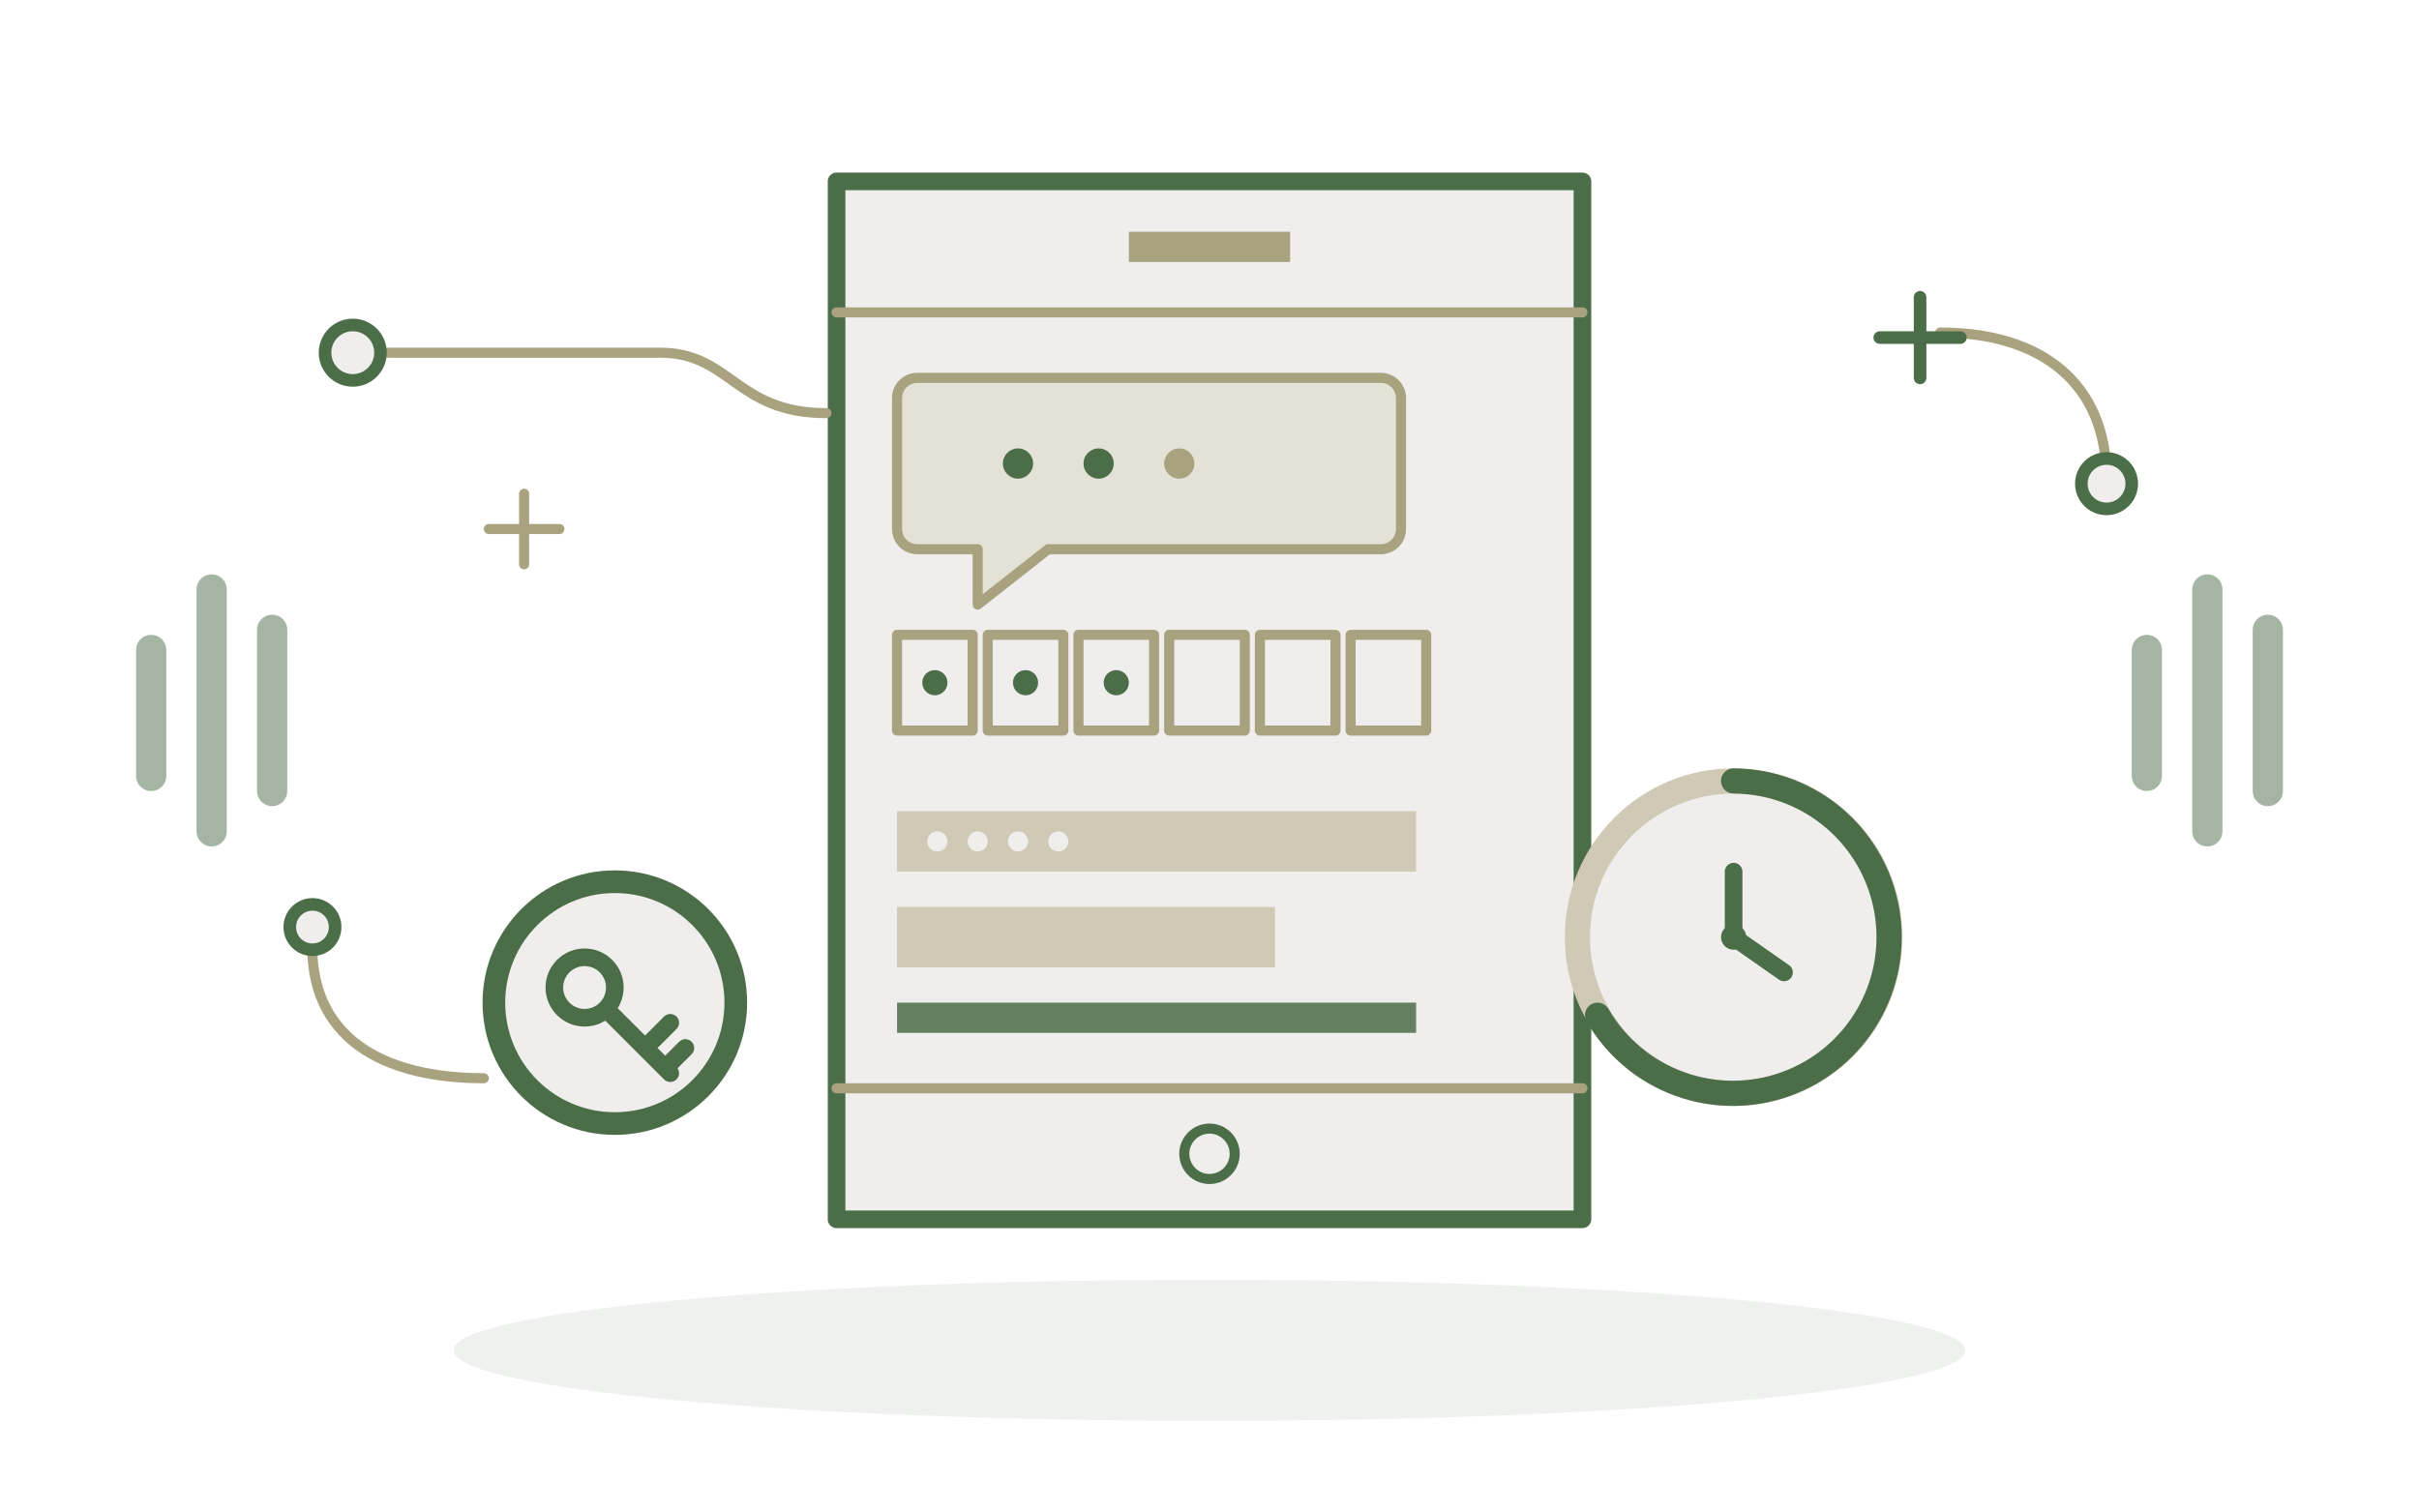
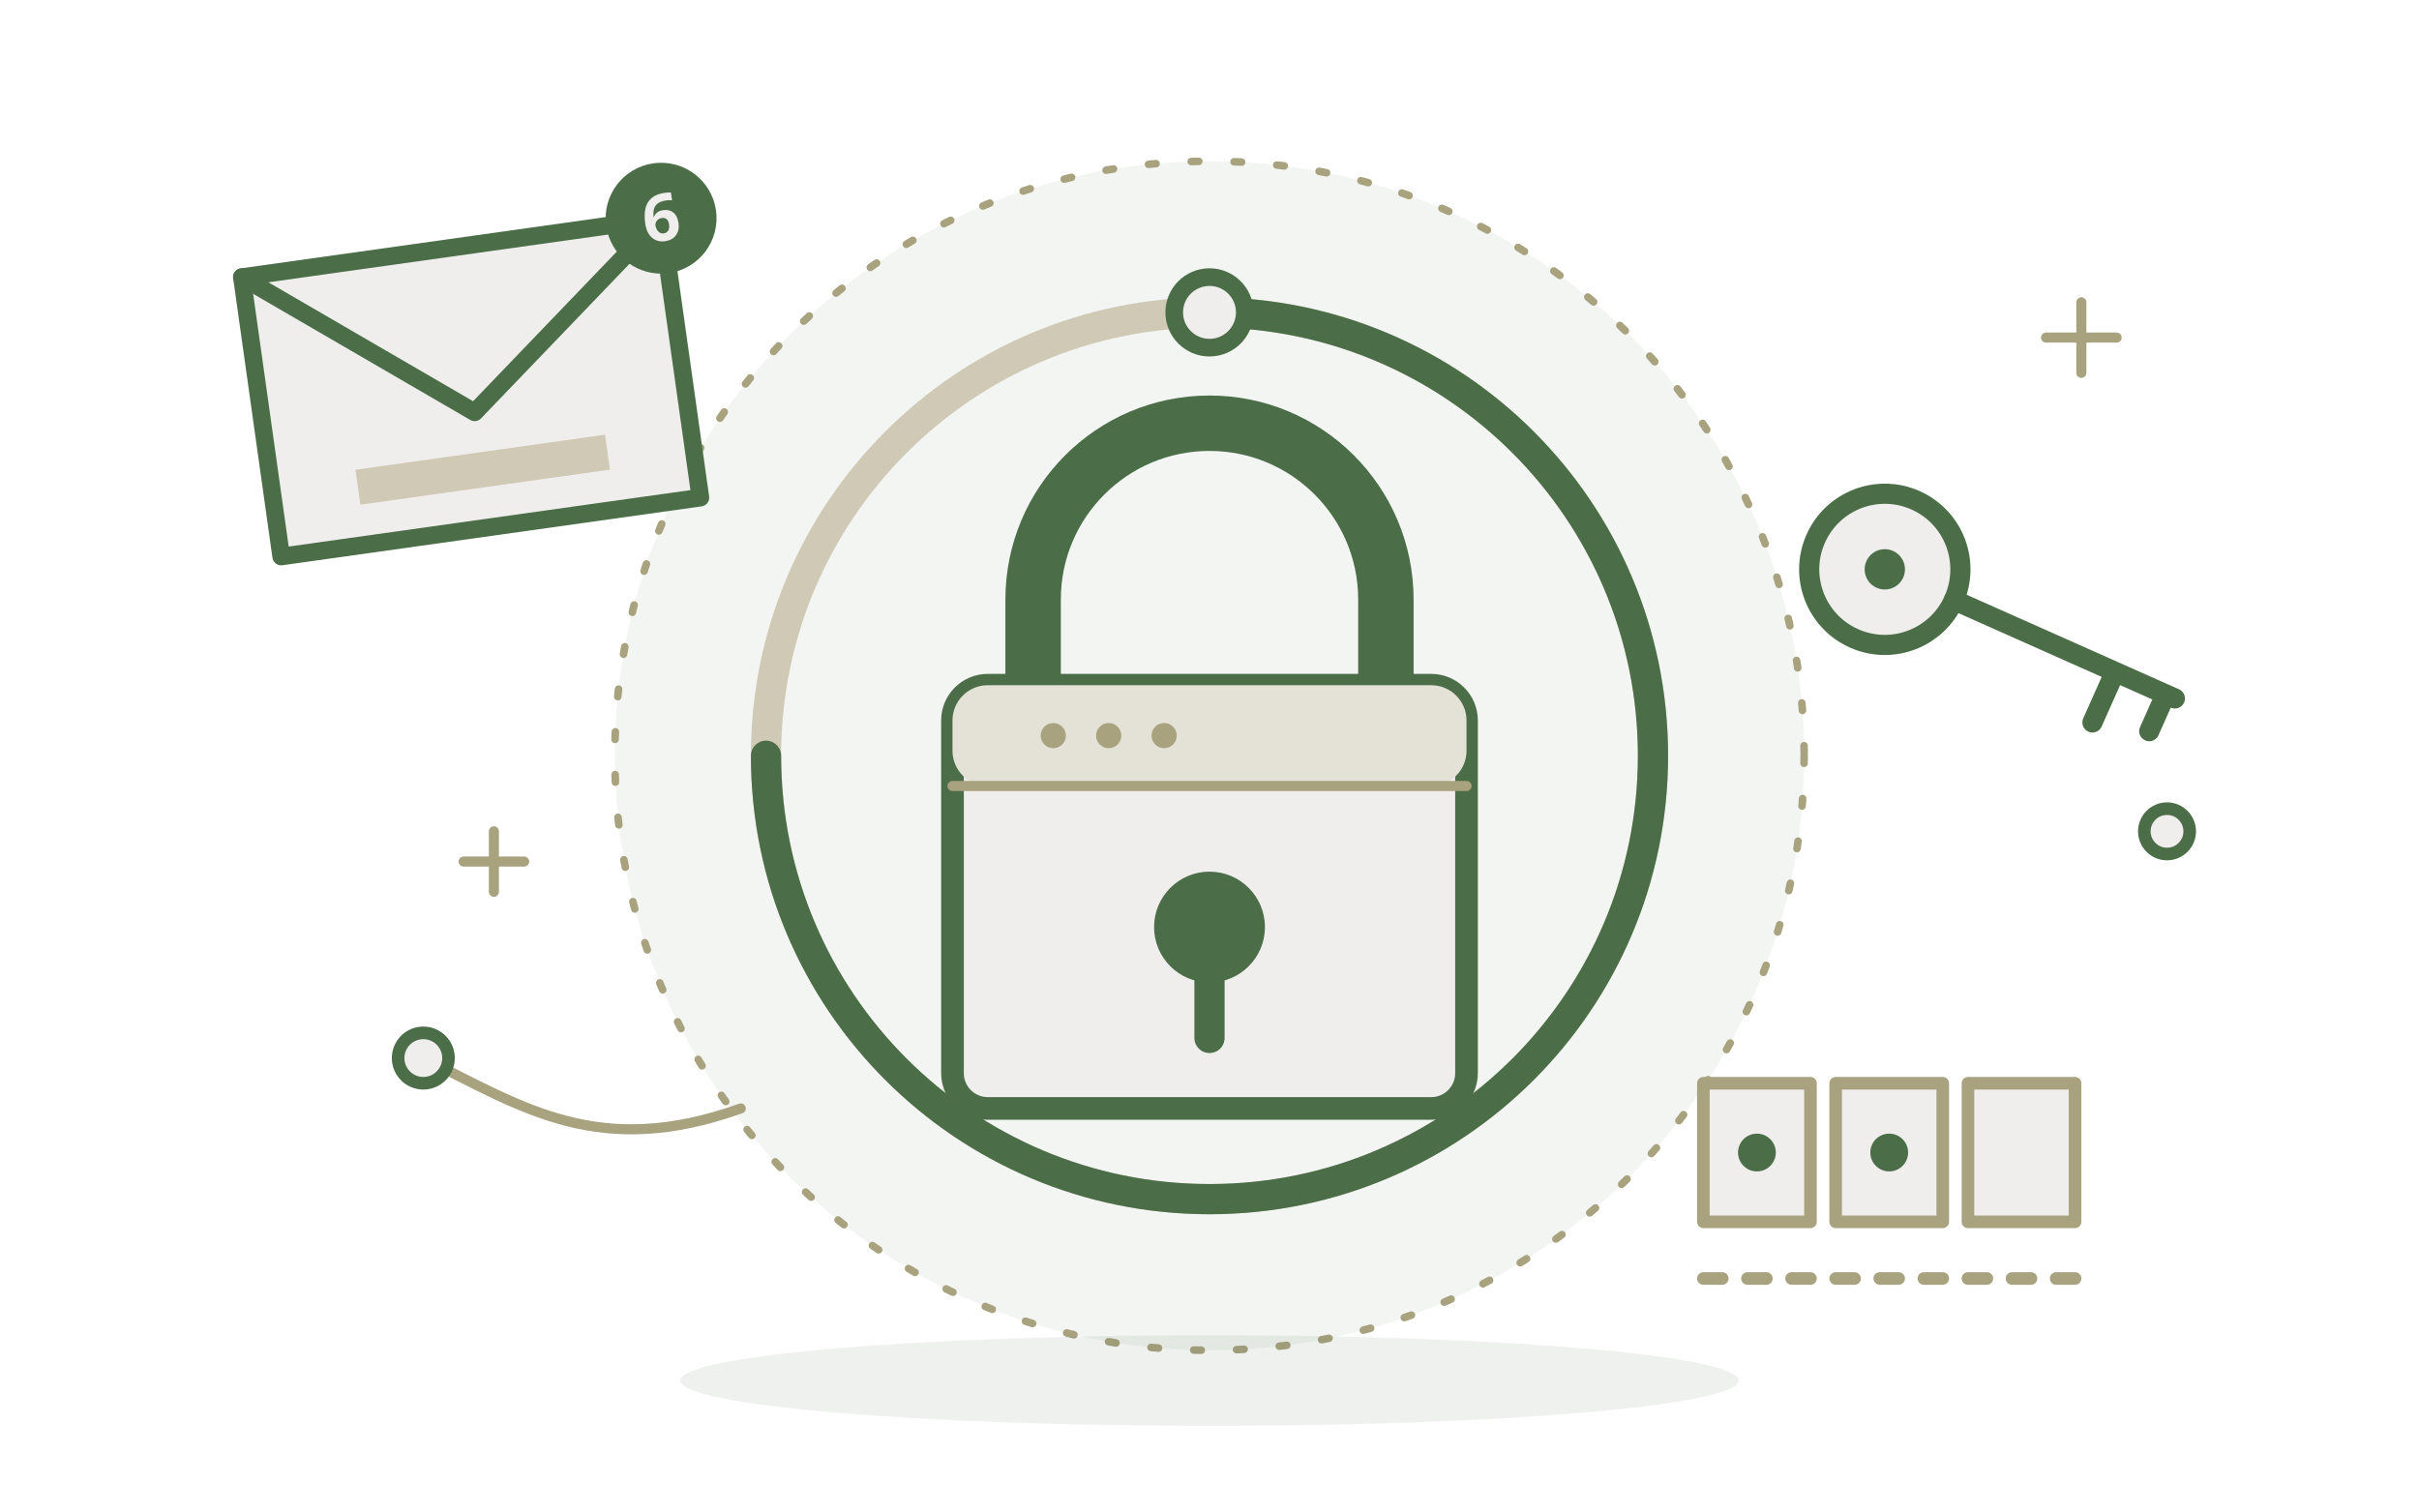
<svg xmlns="http://www.w3.org/2000/svg" viewBox="0 0 960 600" fill="none" stroke-linecap="round" stroke-linejoin="round">
-   <ellipse cx="480" cy="536" rx="300" ry="28" fill="#4B6E48" fill-opacity="0.09" />
-   <rect x="332" y="72" width="296" height="412" fill="#F0EEED" stroke="#4B6E48" stroke-width="7" />
-   <rect x="448" y="92" width="64" height="12" fill="#A8A27F" stroke="none" />
-   <path d="M332 124H628M332 432H628" stroke="#A8A27F" stroke-width="4" />
-   <circle cx="480" cy="458" r="10" stroke="#4B6E48" stroke-width="4" fill="#F0EEED" />
-   <path d="M364 150h184a8 8 0 0 1 8 8v52a8 8 0 0 1-8 8h-132l-28 22v-22h-24a8 8 0 0 1-8-8v-52a8 8 0 0 1 8-8Z" fill="#E4E2D6" stroke="#A8A27F" stroke-width="4" />
-   <circle cx="404" cy="184" r="6" fill="#4B6E48" stroke="none" />
-   <circle cx="436" cy="184" r="6" fill="#4B6E48" stroke="none" />
-   <circle cx="468" cy="184" r="6" fill="#A8A27F" stroke="none" />
-   <g stroke="#A8A27F" stroke-width="4" fill="#F0EEED">
-     <rect x="356" y="252" width="30" height="38" />
-     <rect x="392" y="252" width="30" height="38" />
-     <rect x="428" y="252" width="30" height="38" />
-     <rect x="464" y="252" width="30" height="38" />
-     <rect x="500" y="252" width="30" height="38" />
-     <rect x="536" y="252" width="30" height="38" />
+   <circle cx="480" cy="300" r="236" fill="#4B6E48" fill-opacity="0.07" />
+   <circle cx="480" cy="300" r="236" stroke="#A8A27F" stroke-width="3" stroke-dasharray="3 14" />
+   <circle cx="480" cy="300" r="176" stroke="#CFC9B5" stroke-width="12" />
+   <path d="M480 124A176 176 0 1 1 304 300" stroke="#4B6E48" stroke-width="12" />
+   <circle cx="480" cy="124" r="14" fill="#F0EEED" stroke="#4B6E48" stroke-width="7" />
+   <g>
+     <path d="M410 282v-44a70 70 0 0 1 140 0v44" stroke="#4B6E48" stroke-width="22" />
+     <rect x="378" y="272" width="204" height="168" rx="14" fill="#F0EEED" stroke="#4B6E48" stroke-width="9" />
+     <rect x="378" y="272" width="204" height="40" rx="14" fill="#E4E2D6" stroke="none" />
+     <path d="M378 312h204" stroke="#A8A27F" stroke-width="4" />
+     <circle cx="480" cy="368" r="22" fill="#4B6E48" />
+     <path d="M480 378v34" stroke="#4B6E48" stroke-width="12" />
+     <g fill="#A8A27F" stroke="none">
+       <circle cx="418" cy="292" r="5" />
+       <circle cx="440" cy="292" r="5" />
+       <circle cx="462" cy="292" r="5" />
+     </g>
  </g>
-   <g fill="#4B6E48" stroke="none">
-     <circle cx="371" cy="271" r="5" />
-     <circle cx="407" cy="271" r="5" />
-     <circle cx="443" cy="271" r="5" />
+   <g transform="translate(96 110) rotate(-8)">
+     <rect width="168" height="112" fill="#F0EEED" stroke="#4B6E48" stroke-width="7" />
+     <path d="M0 0l84 66 84-66" stroke="#4B6E48" stroke-width="7" />
+     <rect x="34" y="82" width="100" height="14" fill="#CFC9B5" stroke="none" />
+     <circle cx="168" cy="0" r="22" fill="#4B6E48" stroke="none" />
+     <text x="168" y="9" text-anchor="middle" font-family="sans-serif" font-size="26" font-weight="700" fill="#F0EEED" stroke="none">6</text>
  </g>
-   <g stroke="none">
-     <rect x="356" y="322" width="206" height="24" fill="#CFC9B5" />
-     <rect x="356" y="360" width="150" height="24" fill="#CFC9B5" />
-     <rect x="356" y="398" width="206" height="12" fill="#4B6E48" fill-opacity="0.85" />
+   <g transform="translate(676 430) scale(1.25)">
+     <g stroke="#A8A27F" stroke-width="4" fill="#F0EEED">
+       <rect x="0" y="0" width="34" height="44" />
+       <rect x="42" y="0" width="34" height="44" />
+       <rect x="84" y="0" width="34" height="44" />
+     </g>
+     <g fill="#4B6E48" stroke="none">
+       <circle cx="17" cy="22" r="6" />
+       <circle cx="59" cy="22" r="6" />
+     </g>
+     <path d="M0 62h118" stroke="#A8A27F" stroke-width="4" stroke-dasharray="6 8" />
  </g>
-   <g fill="#F0EEED" stroke="none">
-     <circle cx="372" cy="334" r="4" />
-     <circle cx="388" cy="334" r="4" />
-     <circle cx="404" cy="334" r="4" />
-     <circle cx="420" cy="334" r="4" />
-   </g>
-   <g transform="translate(688 372)">
-     <circle r="62" fill="#F0EEED" stroke="#CFC9B5" stroke-width="10" />
-     <path d="M0 -62A62 62 0 1 1 -54 31" stroke="#4B6E48" stroke-width="10" />
-     <path d="M0 -26V0l20 14" stroke="#4B6E48" stroke-width="7" />
-     <circle r="5" fill="#4B6E48" stroke="none" />
-   </g>
-   <g transform="translate(244 398)">
-     <circle r="48" fill="#F0EEED" stroke="#4B6E48" stroke-width="9" />
-     <circle cx="-12" cy="-6" r="12" stroke="#4B6E48" stroke-width="7" />
-     <path d="M-2 4L22 28M12 18l10-10M20 26l8-8" stroke="#4B6E48" stroke-width="7" />
+   <g transform="translate(748 226) rotate(24)">
+     <circle r="30" fill="#F0EEED" stroke="#4B6E48" stroke-width="8" />
+     <circle r="8" fill="#4B6E48" stroke="none" />
+     <path d="M30 0h96M100 0v22M122 0v16" stroke="#4B6E48" stroke-width="8" />
  </g>
  <g stroke="#A8A27F" stroke-width="4">
-     <path d="M154 140H262c28 0 30 24 66 24" />
-     <path d="M124 372c-2 40 28 56 68 56" />
-     <path d="M770 132c40 0 66 20 66 58" />
-     <path d="M208 196v28M194 210h28" />
+     <path d="M168 420c40 20 70 40 126 20" />
+     <path d="M826 120v28M812 134h28" />
+     <path d="M196 330v24M184 342h24" />
  </g>
-   <path d="M762 118v32M746 134h32" stroke="#4B6E48" stroke-width="5" />
-   <circle cx="140" cy="140" r="11" fill="#F0EEED" stroke="#4B6E48" stroke-width="5" />
-   <circle cx="124" cy="368" r="9" fill="#F0EEED" stroke="#4B6E48" stroke-width="5" />
-   <circle cx="836" cy="192" r="10" fill="#F0EEED" stroke="#4B6E48" stroke-width="5" />
-   <g stroke="#4B6E48" stroke-opacity="0.5" stroke-width="12">
-     <path d="M60 258v50M84 234v96M108 250v64" />
-     <path d="M852 258v50M876 234v96M900 250v64" />
-   </g>
+   <circle cx="168" cy="420" r="10" fill="#F0EEED" stroke="#4B6E48" stroke-width="5" />
+   <circle cx="860" cy="330" r="9" fill="#F0EEED" stroke="#4B6E48" stroke-width="5" />
+   <ellipse cx="480" cy="548" rx="210" ry="18" fill="#4B6E48" fill-opacity="0.09" />
</svg>
